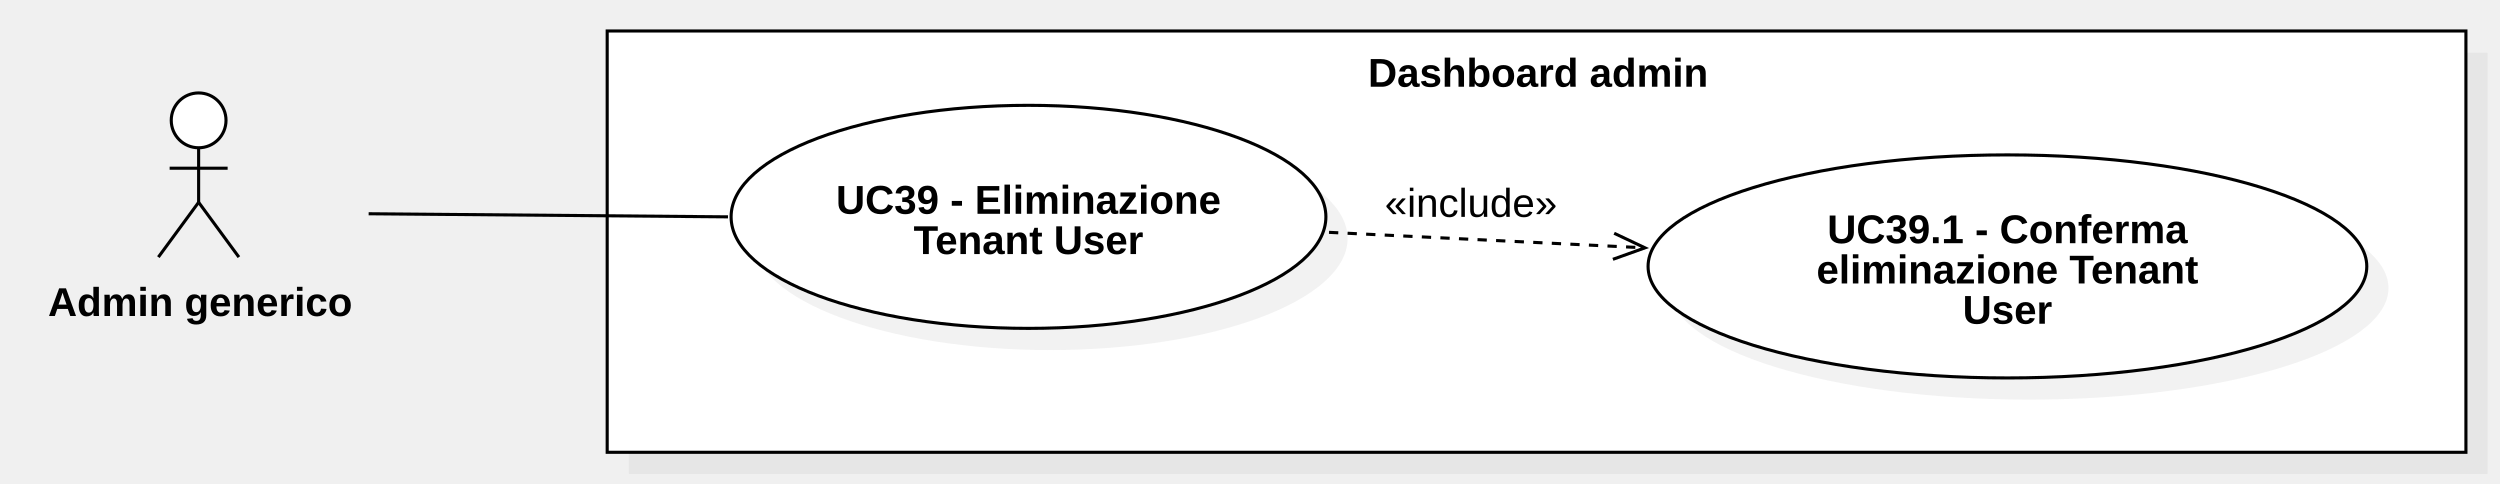
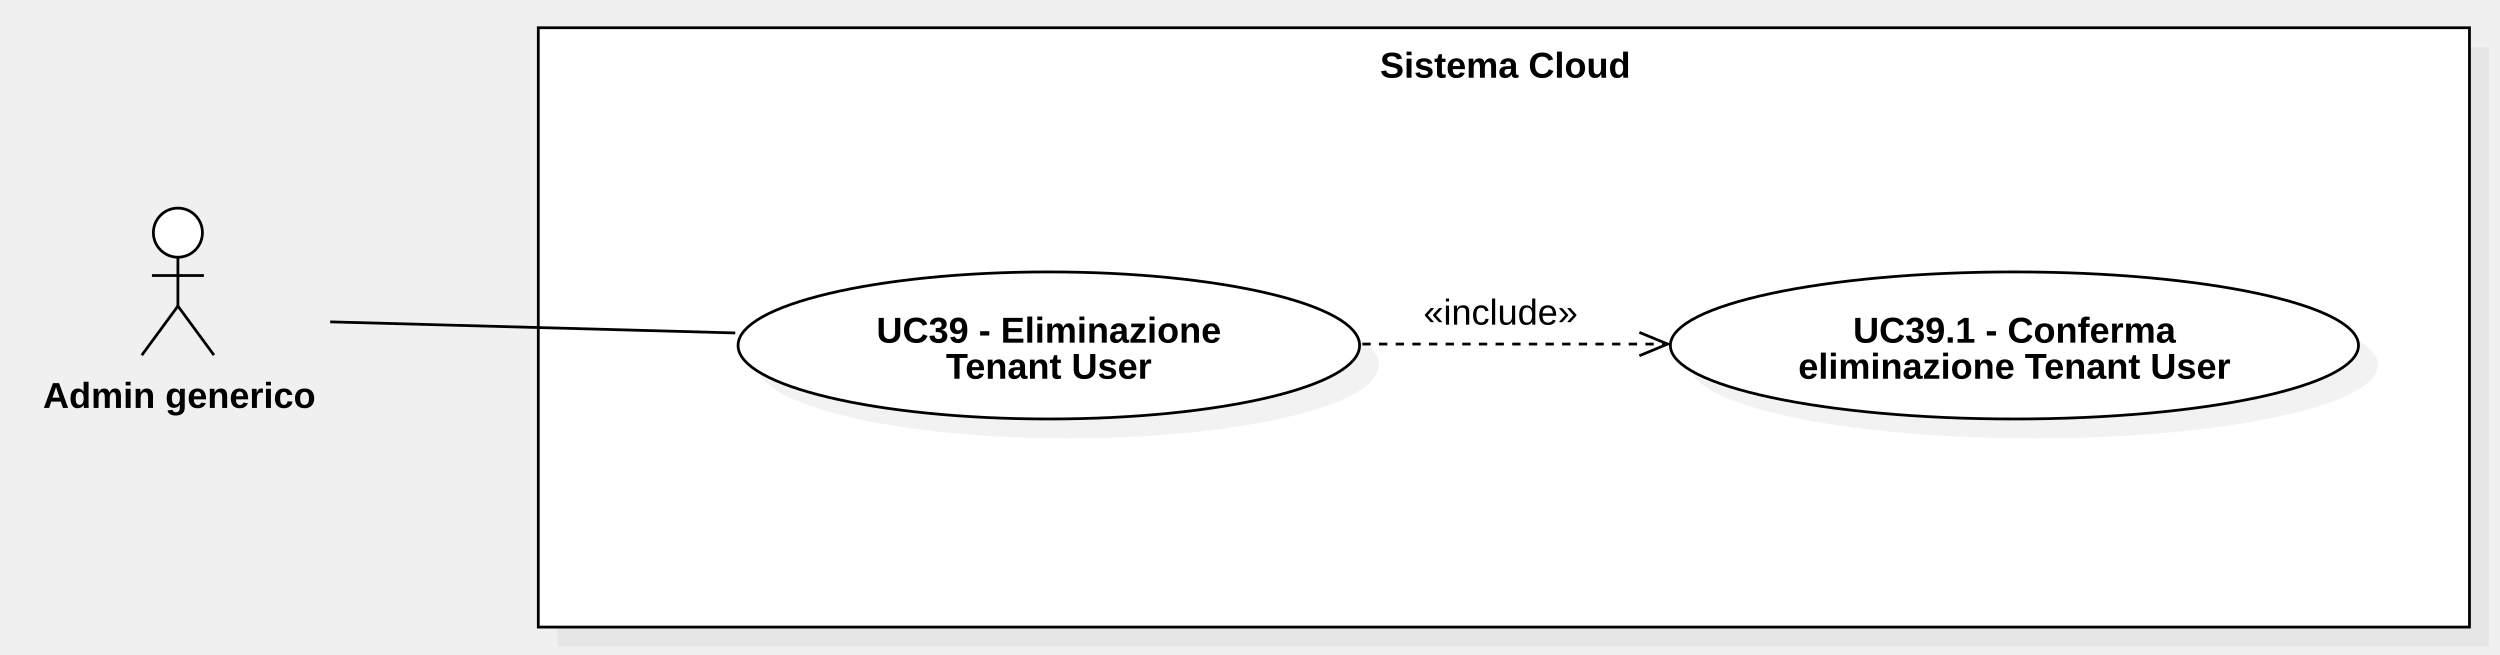
- <svg xmlns="http://www.w3.org/2000/svg" version="1.1" width="807" height="156">
+ <svg xmlns="http://www.w3.org/2000/svg" version="1.1" width="901" height="236">
  <defs />
  <g>
    <g>
-       <rect fill="#C0C0C0" stroke="none" x="782" y="606" width="600" height="136" transform="matrix(1 0 0 1 -579 -589)" fill-opacity="0.2" />
+       <rect fill="#C0C0C0" stroke="none" x="379" y="361" width="696" height="216" transform="matrix(1 0 0 1 -178 -344)" fill-opacity="0.2" />
    </g>
    <g>
-       <rect fill="#ffffff" stroke="none" x="775" y="599" width="600" height="136" transform="matrix(1 0 0 1 -579 -589)" />
+       <rect fill="#ffffff" stroke="none" x="372" y="354" width="696" height="216" transform="matrix(1 0 0 1 -178 -344)" />
    </g>
    <g>
-       <path fill="none" stroke="#000000" paint-order="fill stroke markers" d=" M 196 10 L 796 10 L 796 146 L 196 146 L 196 10 Z Z" stroke-miterlimit="10" stroke-dasharray="" />
+       <path fill="none" stroke="#000000" paint-order="fill stroke markers" d=" M 194 10 L 890 10 L 890 226 L 194 226 L 194 10 Z Z" stroke-miterlimit="10" stroke-dasharray="" />
    </g>
    <g>
      <g>
        <path fill="none" stroke="none" />
-         <text fill="#000000" stroke="none" font-family="Arial" font-size="13px" font-style="normal" font-weight="bold" text-decoration="undefined" x="1075.5" y="612.5" text-anchor="middle" dominant-baseline="central" transform="matrix(1 0 0 1 -579 -589)">Dashboard admin</text>
+         <text fill="#000000" stroke="none" font-family="Arial" font-size="13px" font-style="normal" font-weight="bold" text-decoration="undefined" x="720.5" y="367.5" text-anchor="middle" dominant-baseline="central" transform="matrix(1 0 0 1 -178 -344)">Sistema Cloud</text>
      </g>
    </g>
    <g>
-       <path fill="#ffffff" stroke="none" paint-order="stroke fill markers" d=" M 55.278 38.85 C 55.278 33.962 59.236 30 64.118 30 C 69 30 72.958 33.962 72.958 38.85 C 72.958 43.738 69 47.7 64.118 47.7 C 59.236 47.7 55.278 43.738 55.278 38.85 Z" />
+       <path fill="#ffffff" stroke="none" paint-order="stroke fill markers" d=" M 55.278 83.85 C 55.278 78.962 59.236 75 64.118 75 C 69 75 72.958 78.962 72.958 83.85 C 72.958 88.738 69 92.7 64.118 92.7 C 59.236 92.7 55.278 88.738 55.278 83.85 Z" />
    </g>
    <g>
-       <path fill="none" stroke="#000000" paint-order="fill stroke markers" d=" M 55.278 38.85 C 55.278 33.962 59.236 30 64.118 30 C 69 30 72.958 33.962 72.958 38.85 C 72.958 43.738 69 47.7 64.118 47.7 C 59.236 47.7 55.278 43.738 55.278 38.85 Z" stroke-miterlimit="10" stroke-dasharray="" />
+       <path fill="none" stroke="#000000" paint-order="fill stroke markers" d=" M 55.278 83.85 C 55.278 78.962 59.236 75 64.118 75 C 69 75 72.958 78.962 72.958 83.85 C 72.958 88.738 69 92.7 64.118 92.7 C 59.236 92.7 55.278 88.738 55.278 83.85 Z" stroke-miterlimit="10" stroke-dasharray="" />
    </g>
    <g>
-       <path fill="none" stroke="#000000" paint-order="fill stroke markers" d=" M 64.118 47.7 L 64.118 65.3" stroke-miterlimit="10" stroke-dasharray="" />
+       <path fill="none" stroke="#000000" paint-order="fill stroke markers" d=" M 64.118 92.7 L 64.118 110.3" stroke-miterlimit="10" stroke-dasharray="" />
    </g>
    <g>
-       <path fill="none" stroke="#000000" paint-order="fill stroke markers" d=" M 54.758 54.3 L 73.478 54.3" stroke-miterlimit="10" stroke-dasharray="" />
+       <path fill="none" stroke="#000000" paint-order="fill stroke markers" d=" M 54.758 99.3 L 73.478 99.3" stroke-miterlimit="10" stroke-dasharray="" />
    </g>
    <g>
-       <path fill="none" stroke="#000000" paint-order="fill stroke markers" d=" M 64.118 65.3 L 51.118 83" stroke-miterlimit="10" stroke-dasharray="" />
+       <path fill="none" stroke="#000000" paint-order="fill stroke markers" d=" M 64.118 110.3 L 51.118 128" stroke-miterlimit="10" stroke-dasharray="" />
    </g>
    <g>
-       <path fill="none" stroke="#000000" paint-order="fill stroke markers" d=" M 64.118 65.3 L 77.118 83" stroke-miterlimit="10" stroke-dasharray="" />
+       <path fill="none" stroke="#000000" paint-order="fill stroke markers" d=" M 64.118 110.3 L 77.118 128" stroke-miterlimit="10" stroke-dasharray="" />
    </g>
    <g>
      <g>
        <path fill="none" stroke="none" />
-         <text fill="#000000" stroke="none" font-family="Arial" font-size="13px" font-style="normal" font-weight="bold" text-decoration="undefined" x="643.618" y="686.5" text-anchor="middle" dominant-baseline="central" transform="matrix(1 0 0 1 -579 -589)">Admin generico</text>
+         <text fill="#000000" stroke="none" font-family="Arial" font-size="13px" font-style="normal" font-weight="bold" text-decoration="undefined" x="242.618" y="486.5" text-anchor="middle" dominant-baseline="central" transform="matrix(1 0 0 1 -178 -344)">Admin generico</text>
      </g>
    </g>
    <g>
-       <path fill="#C0C0C0" stroke="none" paint-order="stroke fill markers" d=" M 243 77 C 243 57.118 285.981 41 339 41 C 392.019 41 435 57.118 435 77 C 435 96.882 392.019 113 339 113 C 285.981 113 243 96.882 243 77 Z" fill-opacity="0.2" />
+       <path fill="#C0C0C0" stroke="none" paint-order="stroke fill markers" d=" M 273 131.5 C 273 116.864 323.144 105 385 105 C 446.856 105 497 116.864 497 131.5 C 497 146.136 446.856 158 385 158 C 323.144 158 273 146.136 273 131.5 Z" fill-opacity="0.2" />
    </g>
    <g>
-       <path fill="#ffffff" stroke="none" paint-order="stroke fill markers" d=" M 236 70 C 236 50.118 278.981 34 332 34 C 385.019 34 428 50.118 428 70 C 428 89.882 385.019 106 332 106 C 278.981 106 236 89.882 236 70 Z" />
+       <path fill="#ffffff" stroke="none" paint-order="stroke fill markers" d=" M 266 124.5 C 266 109.864 316.144 98 378 98 C 439.856 98 490 109.864 490 124.5 C 490 139.136 439.856 151 378 151 C 316.144 151 266 139.136 266 124.5 Z" />
    </g>
    <g>
-       <path fill="none" stroke="#000000" paint-order="fill stroke markers" d=" M 236 70 C 236 50.118 278.981 34 332 34 C 385.019 34 428 50.118 428 70 C 428 89.882 385.019 106 332 106 C 278.981 106 236 89.882 236 70 Z" stroke-miterlimit="10" stroke-dasharray="" />
+       <path fill="none" stroke="#000000" paint-order="fill stroke markers" d=" M 266 124.5 C 266 109.864 316.144 98 378 98 C 439.856 98 490 109.864 490 124.5 C 490 139.136 439.856 151 378 151 C 316.144 151 266 139.136 266 124.5 Z" stroke-miterlimit="10" stroke-dasharray="" />
    </g>
    <g>
      <g>
        <path fill="none" stroke="none" />
-         <text fill="#000000" stroke="none" font-family="Arial" font-size="13px" font-style="normal" font-weight="bold" text-decoration="undefined" x="911" y="653.5" text-anchor="middle" dominant-baseline="central" transform="matrix(1 0 0 1 -579 -589)">UC39 - Eliminazione</text>
-         <text fill="#000000" stroke="none" font-family="Arial" font-size="13px" font-style="normal" font-weight="bold" text-decoration="undefined" x="911" y="666.5" text-anchor="middle" dominant-baseline="central" transform="matrix(1 0 0 1 -579 -589)">Tenant User</text>
+         <text fill="#000000" stroke="none" font-family="Arial" font-size="13px" font-style="normal" font-weight="bold" text-decoration="undefined" x="556" y="463" text-anchor="middle" dominant-baseline="central" transform="matrix(1 0 0 1 -178 -344)">UC39 - Eliminazione</text>
+         <text fill="#000000" stroke="none" font-family="Arial" font-size="13px" font-style="normal" font-weight="bold" text-decoration="undefined" x="556" y="476" text-anchor="middle" dominant-baseline="central" transform="matrix(1 0 0 1 -178 -344)">Tenant User</text>
      </g>
    </g>
    <g>
-       <path fill="#C0C0C0" stroke="none" paint-order="stroke fill markers" d=" M 539 93 C 539 73.118 590.935 57 655 57 C 719.065 57 771 73.118 771 93 C 771 112.882 719.065 129 655 129 C 590.935 129 539 112.882 539 93 Z" fill-opacity="0.2" />
+       <path fill="#C0C0C0" stroke="none" paint-order="stroke fill markers" d=" M 609 131.5 C 609 116.864 664.517 105 733 105 C 801.483 105 857 116.864 857 131.5 C 857 146.136 801.483 158 733 158 C 664.517 158 609 146.136 609 131.5 Z" fill-opacity="0.2" />
    </g>
    <g>
-       <path fill="#ffffff" stroke="none" paint-order="stroke fill markers" d=" M 532 86 C 532 66.118 583.935 50 648 50 C 712.065 50 764 66.118 764 86 C 764 105.882 712.065 122 648 122 C 583.935 122 532 105.882 532 86 Z" />
+       <path fill="#ffffff" stroke="none" paint-order="stroke fill markers" d=" M 602 124.5 C 602 109.864 657.517 98 726 98 C 794.483 98 850 109.864 850 124.5 C 850 139.136 794.483 151 726 151 C 657.517 151 602 139.136 602 124.5 Z" />
    </g>
    <g>
-       <path fill="none" stroke="#000000" paint-order="fill stroke markers" d=" M 532 86 C 532 66.118 583.935 50 648 50 C 712.065 50 764 66.118 764 86 C 764 105.882 712.065 122 648 122 C 583.935 122 532 105.882 532 86 Z" stroke-miterlimit="10" stroke-dasharray="" />
+       <path fill="none" stroke="#000000" paint-order="fill stroke markers" d=" M 602 124.5 C 602 109.864 657.517 98 726 98 C 794.483 98 850 109.864 850 124.5 C 850 139.136 794.483 151 726 151 C 657.517 151 602 139.136 602 124.5 Z" stroke-miterlimit="10" stroke-dasharray="" />
    </g>
    <g>
      <g>
        <path fill="none" stroke="none" />
-         <text fill="#000000" stroke="none" font-family="Arial" font-size="13px" font-style="normal" font-weight="bold" text-decoration="undefined" x="1227" y="663" text-anchor="middle" dominant-baseline="central" transform="matrix(1 0 0 1 -579 -589)">UC39.1 - Conferma </text>
-         <text fill="#000000" stroke="none" font-family="Arial" font-size="13px" font-style="normal" font-weight="bold" text-decoration="undefined" x="1227" y="676" text-anchor="middle" dominant-baseline="central" transform="matrix(1 0 0 1 -579 -589)">eliminazione Tenant</text>
-         <text fill="#000000" stroke="none" font-family="Arial" font-size="13px" font-style="normal" font-weight="bold" text-decoration="undefined" x="1227" y="689" text-anchor="middle" dominant-baseline="central" transform="matrix(1 0 0 1 -579 -589)">User</text>
+         <text fill="#000000" stroke="none" font-family="Arial" font-size="13px" font-style="normal" font-weight="bold" text-decoration="undefined" x="904" y="463" text-anchor="middle" dominant-baseline="central" transform="matrix(1 0 0 1 -178 -344)">UC39.1 - Conferma </text>
+         <text fill="#000000" stroke="none" font-family="Arial" font-size="13px" font-style="normal" font-weight="bold" text-decoration="undefined" x="904" y="476" text-anchor="middle" dominant-baseline="central" transform="matrix(1 0 0 1 -178 -344)">eliminazione Tenant User</text>
      </g>
    </g>
    <g>
-       <path fill="none" stroke="#000000" paint-order="fill stroke markers" d=" M 119 69 L 235 70" stroke-miterlimit="10" stroke-dasharray="" />
+       <path fill="none" stroke="#000000" paint-order="fill stroke markers" d=" M 119 116 L 265 120" stroke-miterlimit="10" stroke-dasharray="" />
    </g>
    <g>
-       <path fill="none" stroke="#000000" paint-order="fill stroke markers" d=" M 429 75 L 531 80" stroke-miterlimit="10" stroke-dasharray="3" />
+       <path fill="none" stroke="#000000" paint-order="fill stroke markers" d=" M 491 124 L 601 124" stroke-miterlimit="10" stroke-dasharray="3" />
    </g>
    <g>
-       <path fill="none" stroke="#000000" paint-order="fill stroke markers" d=" M 520.643 83.707 L 531 80 L 521.056 75.298" stroke-miterlimit="10" stroke-dasharray="" />
+       <path fill="none" stroke="#000000" paint-order="fill stroke markers" d=" M 590.837 128.21 L 601 124 L 590.837 119.79" stroke-miterlimit="10" stroke-dasharray="" />
    </g>
    <g>
-       <rect fill="#ffffff" stroke="none" x="1026" y="648" width="55.656" height="13" transform="matrix(1 0 0 1 -579 -589)" />
+       <rect fill="#ffffff" stroke="none" x="691" y="450" width="55.656" height="13" transform="matrix(1 0 0 1 -178 -344)" />
    </g>
    <g>
      <g>
        <path fill="none" stroke="none" />
-         <text fill="#000000" stroke="none" font-family="Arial" font-size="13px" font-style="normal" font-weight="normal" text-decoration="undefined" x="1053.828" y="654.5" text-anchor="middle" dominant-baseline="central" transform="matrix(1 0 0 1 -579 -589)">«include»</text>
+         <text fill="#000000" stroke="none" font-family="Arial" font-size="13px" font-style="normal" font-weight="normal" text-decoration="undefined" x="718.828" y="456.5" text-anchor="middle" dominant-baseline="central" transform="matrix(1 0 0 1 -178 -344)">«include»</text>
      </g>
    </g>
  </g>
</svg>
